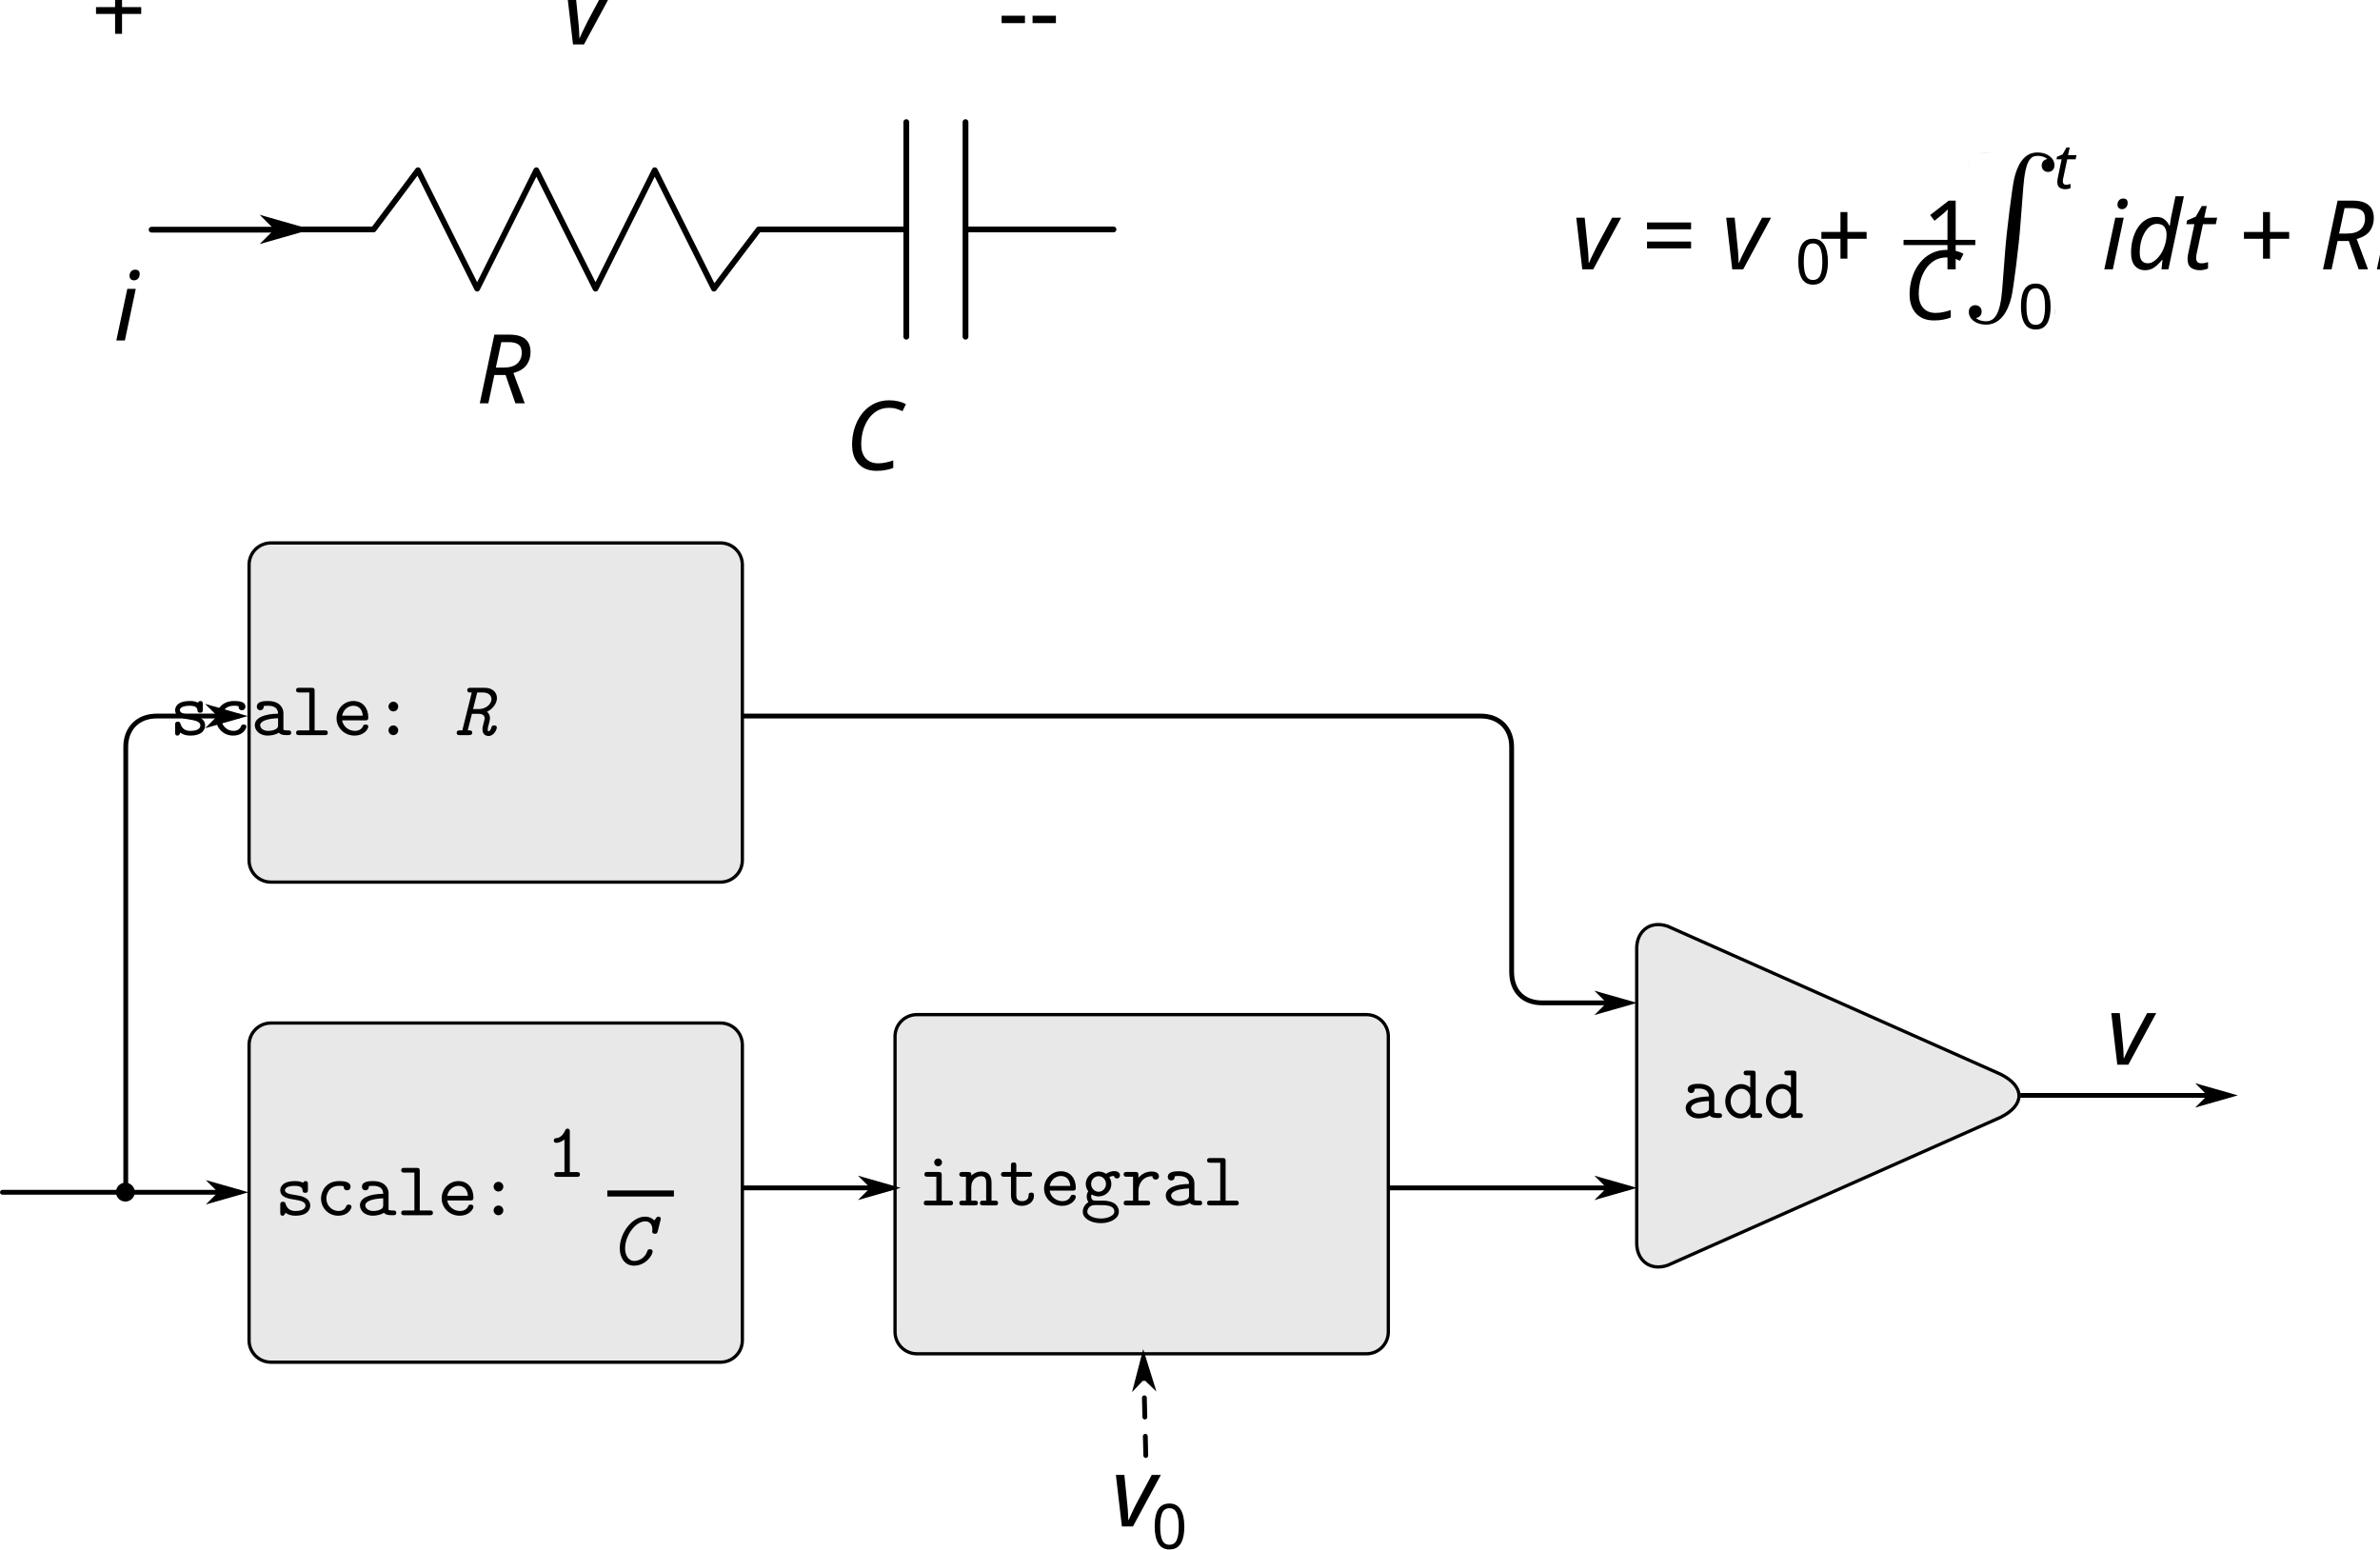
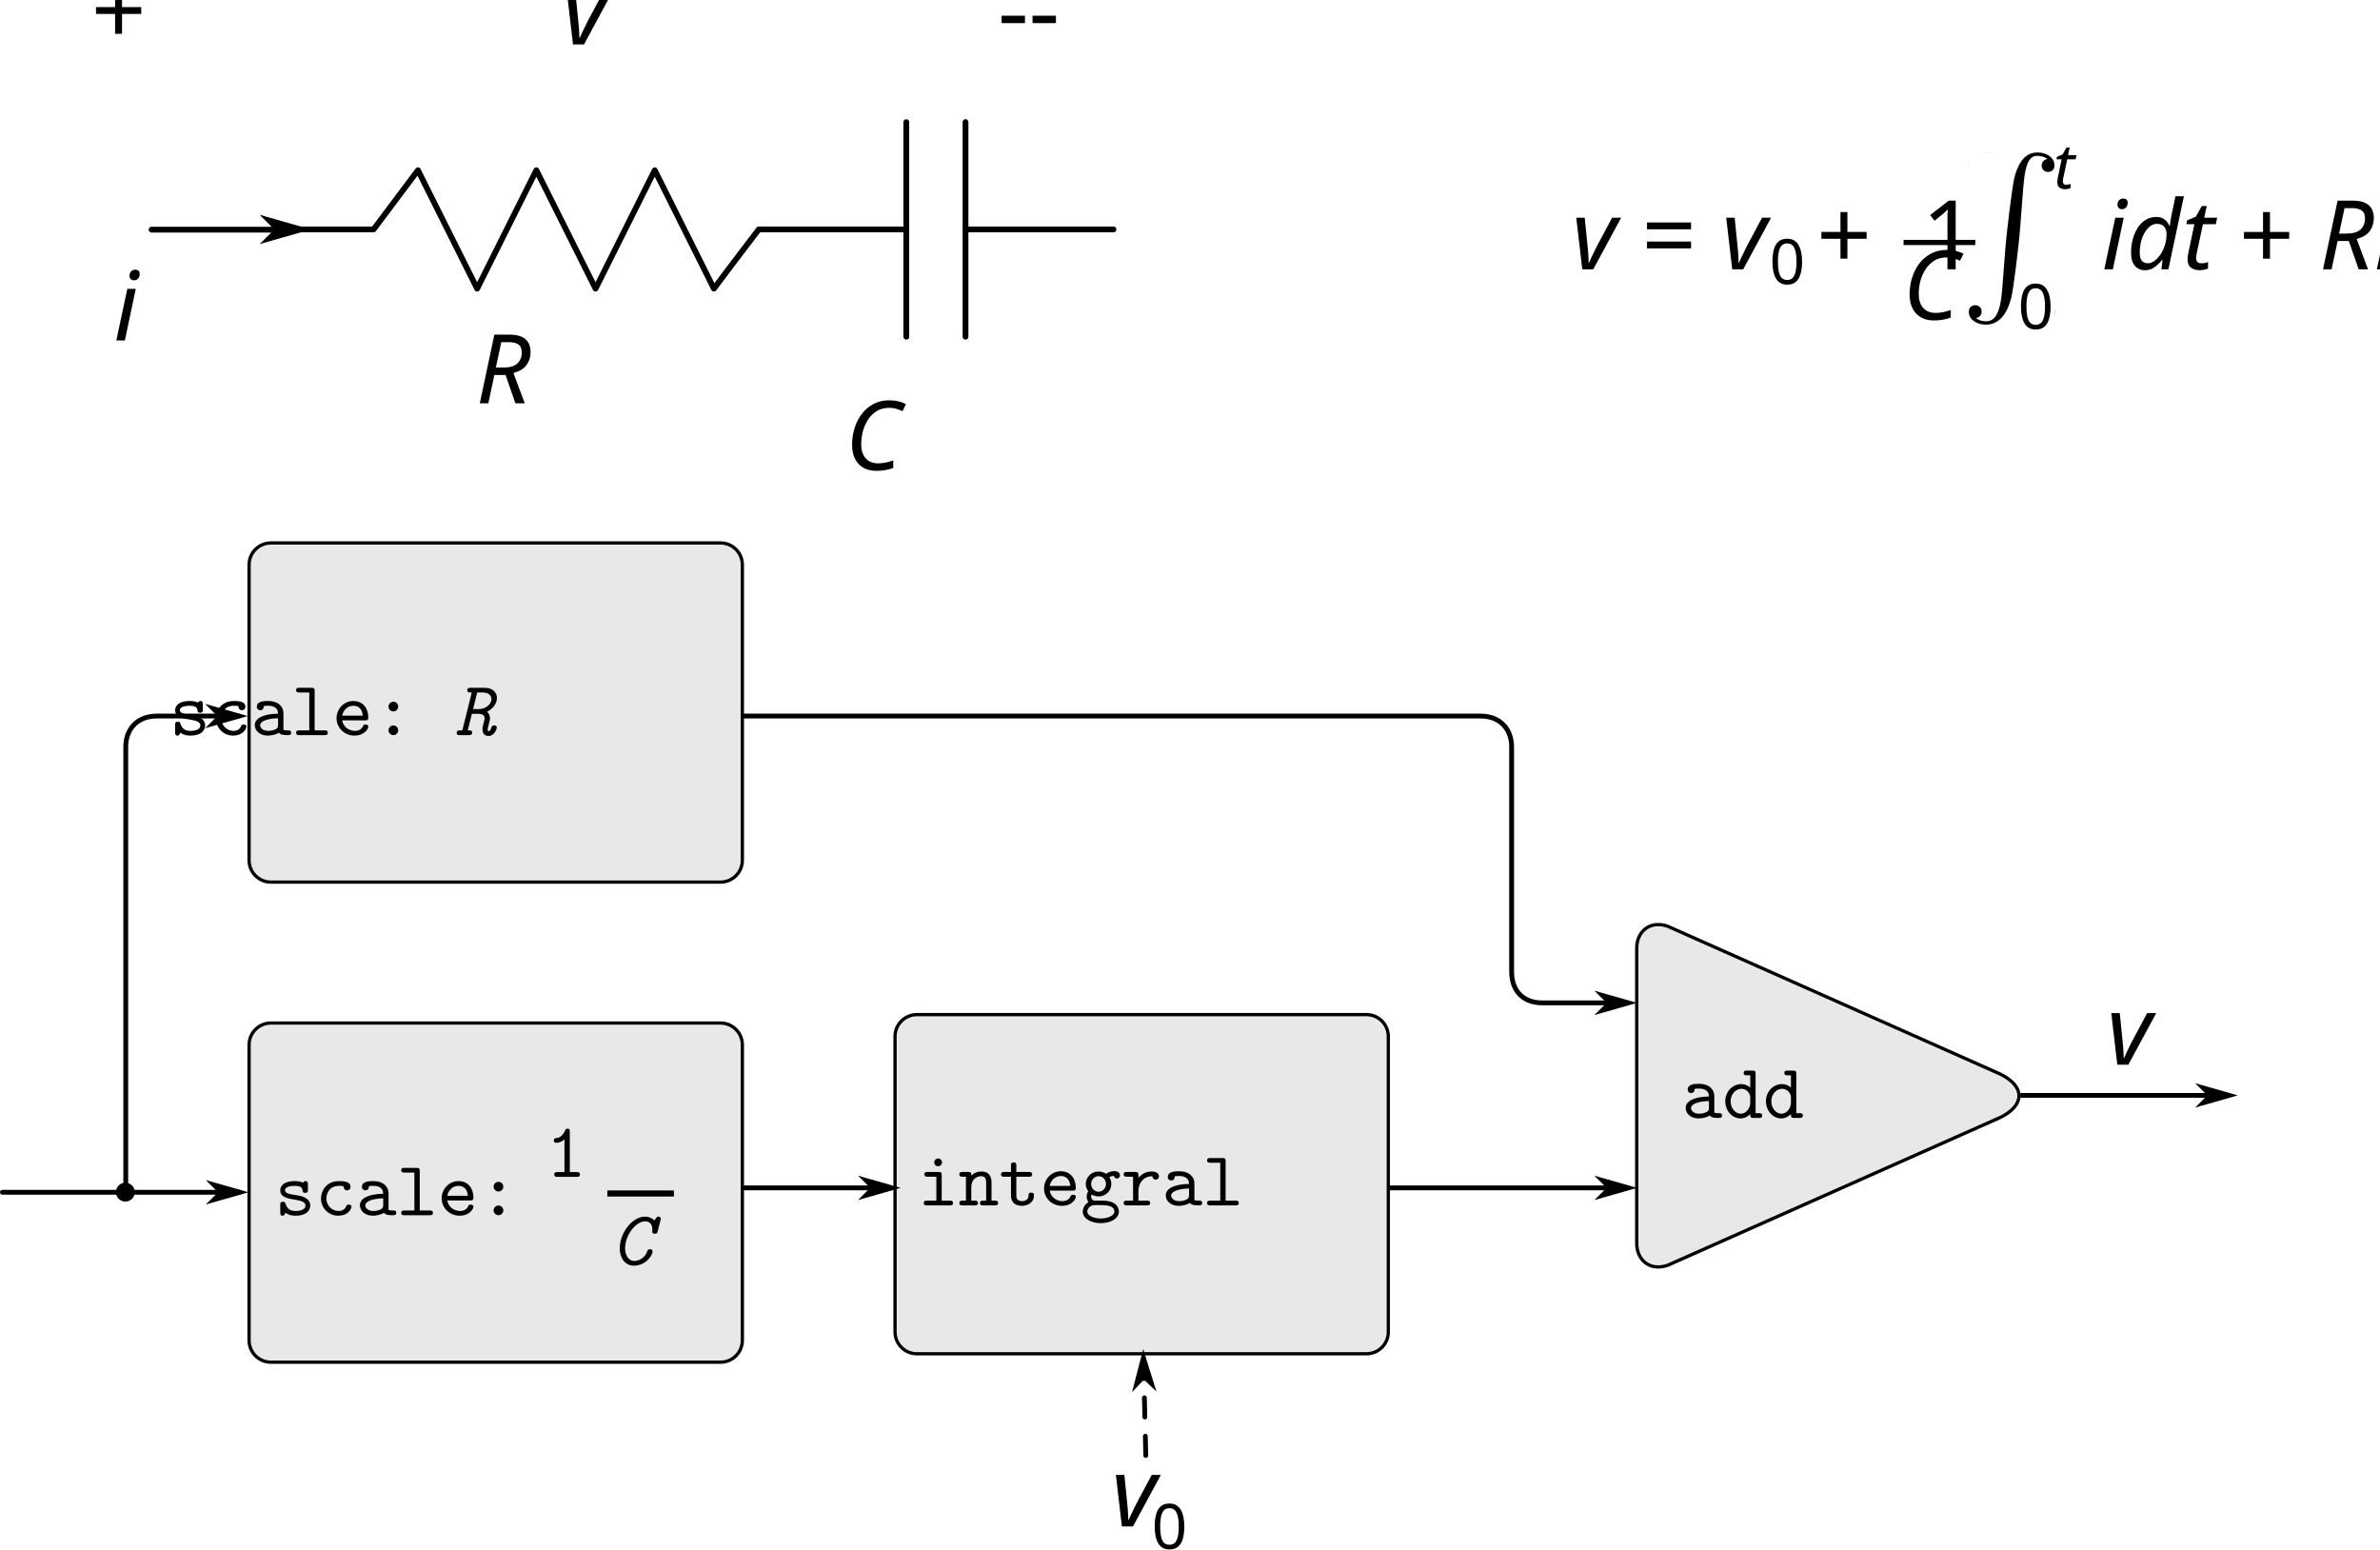
<svg xmlns="http://www.w3.org/2000/svg" xmlns:xlink="http://www.w3.org/1999/xlink" version="1.1" preserveAspectRatio="xMinYMin meet" viewBox="0 0 736.886 479.696" id="svg10777" width="736.886" height="479.696">
  <defs id="defs10779">
    <pattern xlink:href="#pattern1035" id="pattern9849" patternTransform="matrix(1.2,0,0,1.2,609.5729,47.18908)" />
    <marker refX="0" refY="0" orient="auto" id="Arrow1Mend" style="overflow:visible">
      <path d="M 0,0 5,-5 -12.5,0 5,5 Z" transform="matrix(-0.4,0,0,-0.4,-4,0)" id="path4415" style="fill:#000000;fill-rule:evenodd;stroke:#000000;stroke-width:1pt;marker-start:none" />
    </marker>
    <marker refX="0" refY="0" orient="auto" id="Arrow1Mend-0" style="overflow:visible">
      <path d="M 0,0 5,-5 -12.5,0 5,5 Z" transform="matrix(-0.4,0,0,-0.4,-4,0)" id="path4415-3" style="fill:#000000;fill-rule:evenodd;stroke:#000000;stroke-width:1pt;marker-start:none" />
    </marker>
    <marker refX="0" refY="0" orient="auto" id="Arrow1Mend-8" style="overflow:visible">
      <path d="M 0,0 5,-5 -12.5,0 5,5 Z" transform="matrix(-0.4,0,0,-0.4,-4,0)" id="path4415-4" style="fill:#000000;fill-rule:evenodd;stroke:#000000;stroke-width:1pt;marker-start:none" />
    </marker>
    <marker refX="0" refY="0" orient="auto" id="Arrow1Mend-7" style="overflow:visible">
      <path d="M 0,0 5,-5 -12.5,0 5,5 Z" transform="matrix(-0.4,0,0,-0.4,-4,0)" id="path4415-8" style="fill:#000000;fill-rule:evenodd;stroke:#000000;stroke-width:1pt;marker-start:none" />
    </marker>
    <marker refX="0" refY="0" orient="auto" id="Arrow1Mend-88" style="overflow:visible">
      <path d="M 0,0 5,-5 -12.5,0 5,5 Z" transform="matrix(-0.4,0,0,-0.4,-4,0)" id="path4415-2" style="fill:#000000;fill-rule:evenodd;stroke:#000000;stroke-width:1pt;marker-start:none" />
    </marker>
    <marker refX="0" refY="0" orient="auto" id="Arrow1Mend-05" style="overflow:visible">
      <path d="M 0,0 5,-5 -12.5,0 5,5 Z" transform="matrix(-0.4,0,0,-0.4,-4,0)" id="path4415-86" style="fill:#000000;fill-rule:evenodd;stroke:#000000;stroke-width:1pt;marker-start:none" />
    </marker>
    <marker refX="0" refY="0" orient="auto" id="Arrow1Mend-4" style="overflow:visible">
      <path d="M 0,0 5,-5 -12.5,0 5,5 Z" transform="matrix(-0.4,0,0,-0.4,-4,0)" id="path4415-1" style="fill:#000000;fill-rule:evenodd;stroke:#000000;stroke-width:1pt;marker-start:none" />
    </marker>
    <marker refX="0" refY="0" orient="auto" id="Arrow1Mend-84" style="overflow:visible">
      <path d="M 0,0 5,-5 -12.5,0 5,5 Z" transform="matrix(-0.4,0,0,-0.4,-4,0)" id="path4415-6" style="fill:#000000;fill-rule:evenodd;stroke:#000000;stroke-width:1pt;marker-start:none" />
    </marker>
    <marker refX="0" refY="0" orient="auto" id="Arrow1Mend-00" style="overflow:visible">
      <path d="M 0,0 5,-5 -12.5,0 5,5 Z" transform="matrix(-0.4,0,0,-0.4,-4,0)" id="path4415-49" style="fill:#000000;fill-rule:evenodd;stroke:#000000;stroke-width:1pt;marker-start:none" />
    </marker>
    <marker refX="0" refY="0" orient="auto" id="Arrow1Mend-1" style="overflow:visible">
      <path d="M 0,0 5,-5 -12.5,0 5,5 Z" transform="matrix(-0.4,0,0,-0.4,-4,0)" id="path4415-5" style="fill:#000000;fill-rule:evenodd;stroke:#000000;stroke-width:1pt;marker-start:none" />
    </marker>
    <pattern patternUnits="userSpaceOnUse" width="22.12" height="44.44" patternTransform="translate(424.8562,354.4854)" id="pattern1035">
      <text id="text1033" y="32.2" x="-2.24" style="font-style:normal;font-variant:normal;font-weight:normal;font-stretch:normal;font-size:40px;line-height:1.25;font-family:'Latin Modern Math';-inkscape-font-specification:'Latin Modern Math, Normal';font-variant-ligatures:normal;font-variant-caps:normal;font-variant-numeric:normal;font-feature-settings:normal;text-align:start;letter-spacing:0px;word-spacing:0px;writing-mode:lr-tb;text-anchor:start;fill:#000000;fill-opacity:1;stroke:none" xml:space="preserve">
        <tspan y="32.2" x="-2.24" id="tspan1031">∫</tspan>
      </text>
    </pattern>
  </defs>
  <text style="font-style:normal;font-variant:normal;font-weight:normal;font-stretch:normal;font-size:11px;line-height:125%;font-family:cmex10;-inkscape-font-specification:cmex10;text-align:start;letter-spacing:0px;word-spacing:0px;text-anchor:start;fill:#000000;fill-opacity:1;stroke:none" xml:space="preserve" id="text10821" y="282.212" x="618.972">
    <tspan id="tspan10823" y="282.212" x="618.972" />
  </text>
  <rect style="display:inline;fill:#e8e8e8;fill-opacity:1;stroke:#000000;stroke-width:1.015;stroke-linecap:round;stroke-linejoin:round;stroke-miterlimit:4;stroke-dasharray:none;stroke-dashoffset:0;stroke-opacity:1" id="rect6788" y="168.091" x="77.118" ry="6.764" rx="6.764" height="105" width="152.727" />
  <rect style="display:inline;fill:#e8e8e8;fill-opacity:1;stroke:#000000;stroke-width:1.015;stroke-linecap:round;stroke-linejoin:round;stroke-miterlimit:4;stroke-dasharray:none;stroke-dashoffset:0;stroke-opacity:1" id="rect6788-91" y="314.113" x="277.118" ry="6.764" rx="6.764" height="105" width="152.727" />
  <path style="display:inline;fill:#e8e8e8;fill-opacity:1;stroke:#000000;stroke-width:1.015;stroke-linecap:round;stroke-linejoin:round;stroke-miterlimit:4;stroke-dasharray:none;stroke-dashoffset:0;stroke-opacity:1" id="rect6788-0-5-5" d="m 516.3,286.735 c -5.727,-1.909 -9.545,1.909 -9.545,6.764 v 91.471 c 0,4.855 3.818,8.674 9.545,6.764 l 103.091,-45.818 c 7.636,-3.818 7.636,-9.545 0,-13.364 z" />
  <path style="fill:none;stroke:#000000;stroke-width:1.488;stroke-linecap:butt;stroke-linejoin:round;stroke-miterlimit:4;stroke-dasharray:none;stroke-opacity:1;marker-end:url(#Arrow1Mend)" id="path8845-7-8" d="m 229.845,221.682 h 228.636 c 5.727,0 9.545,3.818 9.545,9.545 l 7e-5,69.603 c 1e-5,6.001 3.627,9.647 9.492,9.647 h 26.421" />
  <path style="fill:none;stroke:#000000;stroke-width:1.488;stroke-linecap:round;stroke-linejoin:round;stroke-miterlimit:4;stroke-dasharray:none;stroke-opacity:1;marker-end:url(#Arrow1Mend)" id="path8845-9-7" d="M 0.755,369.114 H 74.023" />
  <path style="fill:none;stroke:#000000;stroke-width:1.488;stroke-linecap:round;stroke-linejoin:round;stroke-miterlimit:4;stroke-dasharray:none;stroke-opacity:1;marker-end:url(#Arrow1Mend)" id="path8845-9-7-4" d="M 38.936,367.114 V 231.227 c 0,-5.727 3.818,-9.545 9.545,-9.545 h 25.3" />
  <path style="fill:#000000;fill-opacity:1;stroke:#000000;stroke-width:2.029;stroke-linecap:round;stroke-linejoin:round;stroke-miterlimit:4;stroke-dasharray:none;stroke-dashoffset:0;stroke-opacity:1" id="path9674-69" d="m 40.725,369.071 a 1.909,1.909 0 1 1 -3.818,0 1.909,1.909 0 1 1 3.818,0 z" />
  <path style="fill:none;stroke:#000000;stroke-width:1.488;stroke-linecap:butt;stroke-linejoin:round;stroke-miterlimit:4;stroke-dasharray:none;stroke-opacity:1;marker-end:url(#Arrow1Mend)" id="path8845-9-3" d="m 625.513,339.114 h 64.432" />
  <rect style="display:inline;fill:#e8e8e8;fill-opacity:1;stroke:#000000;stroke-width:1.015;stroke-linecap:round;stroke-linejoin:round;stroke-miterlimit:4;stroke-dasharray:none;stroke-dashoffset:0;stroke-opacity:1" id="rect6788-9" y="316.716" x="77.118" ry="6.764" rx="6.764" height="105" width="152.727" />
  <path style="display:inline;fill:none;stroke:#000000;stroke-width:1.489;stroke-linecap:round;stroke-linejoin:round;stroke-miterlimit:4;stroke-dasharray:5.956, 5.956;stroke-dashoffset:0;stroke-opacity:1;marker-end:url(#Arrow1Mend)" id="path8845-9-7-1" d="m 354.755,450.604 -0.731,-30" />
  <path style="display:inline;fill:none;stroke:#000000;stroke-width:1.488;stroke-linecap:butt;stroke-linejoin:round;stroke-miterlimit:4;stroke-dasharray:none;stroke-opacity:1;marker-end:url(#Arrow1Mend)" id="path8845-7-8-2" d="m 429.519,367.75 h 74.421" />
  <text style="font-style:italic;font-variant:normal;font-weight:normal;font-stretch:normal;font-size:29.782px;line-height:125%;font-family:'Linux Libertine O';-inkscape-font-specification:'Sans Italic';text-align:start;letter-spacing:0px;word-spacing:0px;text-anchor:start;fill:#000000;fill-opacity:1;stroke:none;stroke-width:1.2" xml:space="preserve" id="text11756" y="329.605" x="652.265">
    <tspan id="tspan11758" y="329.605" x="652.265" style="stroke-width:1.2">v</tspan>
  </text>
  <text style="font-style:italic;font-variant:normal;font-weight:normal;font-stretch:normal;font-size:29.782px;line-height:125%;font-family:'Linux Libertine O';-inkscape-font-specification:'Sans Italic';text-align:end;letter-spacing:0px;word-spacing:0px;text-anchor:end;fill:#000000;fill-opacity:1;stroke:none;stroke-width:1.2" xml:space="preserve" id="text11768" y="361.077" x="20.21">
    <tspan id="tspan11770" y="361.077" x="20.21" style="stroke-width:1.2">i</tspan>
  </text>
  <g id="g4014" transform="matrix(2.290907,0,0,2.290907,-468.5179,-942.3789)">
    <path style="display:inline;fill:none;stroke:#000000;stroke-width:0.78;stroke-linecap:round;stroke-linejoin:round;stroke-miterlimit:4;stroke-dasharray:none;stroke-opacity:1;marker-start:url(#Arrow1Mend-4)" id="path11772" d="m 245,442.362 h 10 l 6,-8 8,16 8,-16 8,16 8,-16 8,16 c 1.72,-2.33 6.054,-8 6.054,-8 h 19.767" />
    <path style="display:inline;fill:none;stroke:#000000;stroke-width:0.78;stroke-linecap:round;stroke-linejoin:round;stroke-miterlimit:4;stroke-dasharray:none;stroke-opacity:1" id="path11968-0" d="m 335,427.857 v 29" />
    <path style="display:inline;fill:none;stroke:#000000;stroke-width:0.78;stroke-linecap:round;stroke-linejoin:round;stroke-miterlimit:4;stroke-dasharray:none;stroke-opacity:1" id="path11988" d="M 335.089,442.362 H 355" />
    <path style="display:inline;fill:none;stroke:#000000;stroke-width:0.78;stroke-linecap:round;stroke-linejoin:round;stroke-miterlimit:4;stroke-dasharray:none;stroke-opacity:1" id="path11968" d="m 327,427.857 v 29" />
    <path style="display:inline;fill:none;stroke:#000000;stroke-width:0.78;stroke-linecap:round;stroke-linejoin:round;stroke-miterlimit:4;stroke-dasharray:none;stroke-opacity:1" id="path4243" d="m 225,442.393 h 17.357" />
    <text style="font-style:italic;font-variant:normal;font-weight:normal;font-stretch:normal;font-size:13px;line-height:125%;font-family:'Linux Libertine O';-inkscape-font-specification:'Sans Italic';text-align:center;letter-spacing:0px;word-spacing:0px;text-anchor:middle;fill:#000000;fill-opacity:1;stroke:none" xml:space="preserve" id="text11996" y="465.857" x="281">
      <tspan id="tspan11998" y="465.857" x="281">R</tspan>
    </text>
    <text style="font-style:italic;font-variant:normal;font-weight:normal;font-stretch:normal;font-size:13px;line-height:125%;font-family:'Linux Libertine O';-inkscape-font-specification:'Sans Italic';text-align:center;letter-spacing:0px;word-spacing:0px;text-anchor:middle;fill:#000000;fill-opacity:1;stroke:none" xml:space="preserve" id="text12000" y="474.857" x="331">
      <tspan id="tspan12002" y="474.857" x="331">C</tspan>
    </text>
    <text style="font-style:italic;font-variant:normal;font-weight:normal;font-stretch:normal;font-size:13px;line-height:125%;font-family:'Linux Libertine O';-inkscape-font-specification:'Sans Italic';text-align:center;letter-spacing:0px;word-spacing:0px;text-anchor:middle;fill:#000000;fill-opacity:1;stroke:none" xml:space="preserve" id="text12004" y="457.362" x="230">
      <tspan id="tspan12006" y="457.362" x="230">i</tspan>
    </text>
    <text style="font-style:normal;font-variant:normal;font-weight:normal;font-stretch:normal;font-size:13px;line-height:125%;font-family:'Linux Libertine O';-inkscape-font-specification:Sans;text-align:center;letter-spacing:0px;word-spacing:0px;text-anchor:middle;fill:#000000;fill-opacity:1;stroke:none" xml:space="preserve" id="text12008" y="417.362" x="229">
      <tspan id="tspan12010" y="417.362" x="229">+</tspan>
    </text>
    <text style="font-style:normal;font-variant:normal;font-weight:normal;font-stretch:normal;font-size:13px;line-height:125%;font-family:'Linux Libertine O';-inkscape-font-specification:Sans;text-align:center;letter-spacing:0px;word-spacing:0px;text-anchor:middle;fill:#000000;fill-opacity:1;stroke:none" xml:space="preserve" id="text12012" y="417.463" x="352">
      <tspan id="tspan12014" dx="0 -1.071" y="417.463" x="352">--</tspan>
    </text>
    <text style="font-style:italic;font-variant:normal;font-weight:normal;font-stretch:normal;font-size:13px;line-height:125%;font-family:'Linux Libertine O';-inkscape-font-specification:'Sans Italic';text-align:center;letter-spacing:0px;word-spacing:0px;text-anchor:middle;fill:#000000;fill-opacity:1;stroke:none" xml:space="preserve" id="text12016" y="417.362" x="292">
      <tspan id="tspan12018" y="417.362" x="292">v</tspan>
    </text>
  </g>
  <text style="font-style:normal;font-variant:normal;font-weight:normal;font-stretch:normal;font-size:24px;line-height:125%;font-family:'Latin Modern Mono';-inkscape-font-specification:'Latin Modern Mono';text-align:center;letter-spacing:0px;word-spacing:0px;text-anchor:middle;display:inline;fill:#000000;fill-opacity:1;stroke:none;stroke-width:1.2" xml:space="preserve" id="text8815" y="227.586" x="153.291">
    <tspan id="tspan8821" y="227.586" x="153.291" style="stroke-width:1.2">scale: <tspan style="font-style:oblique;-inkscape-font-specification:'Latin Modern Mono Oblique';stroke-width:1.2" id="tspan11581">R</tspan>
    </tspan>
  </text>
  <text style="font-style:normal;font-variant:normal;font-weight:normal;font-stretch:normal;font-size:24px;line-height:125%;font-family:'Latin Modern Mono';-inkscape-font-specification:'Latin Modern Mono';text-align:center;letter-spacing:0px;word-spacing:0px;text-anchor:middle;display:inline;fill:#000000;fill-opacity:1;stroke:none;stroke-width:1.2" xml:space="preserve" id="text8815-0" y="373.173" x="353.443">
    <tspan id="tspan8821-0" y="373.173" x="353.443" style="stroke-width:1.2">integral</tspan>
  </text>
  <text style="font-style:normal;font-variant:normal;font-weight:normal;font-stretch:normal;font-size:24px;line-height:125%;font-family:'Latin Modern Mono';-inkscape-font-specification:'Latin Modern Mono';text-align:start;letter-spacing:0px;word-spacing:0px;text-anchor:start;display:inline;fill:#000000;fill-opacity:1;stroke:none;stroke-width:1.2" xml:space="preserve" id="text9178-7" y="346.104" x="520.711">
    <tspan id="tspan9180-6" y="346.104" x="520.711" style="stroke-width:1.2">add</tspan>
  </text>
  <text style="font-style:normal;font-variant:normal;font-weight:normal;font-stretch:normal;font-size:24px;line-height:125%;font-family:'Latin Modern Mono';-inkscape-font-specification:'Latin Modern Mono';text-align:center;letter-spacing:0px;word-spacing:0px;text-anchor:middle;fill:#000000;fill-opacity:1;stroke:none;stroke-width:1.2" xml:space="preserve" id="text8815-8" y="376.221" x="141.739">
    <tspan id="tspan8821-8" dy="0 0 0 0 0 0" dx="0 0 0 0 0 0" y="376.221" x="141.739" style="stroke-width:1.2">scale:</tspan>
  </text>
  <text style="font-style:normal;font-variant:normal;font-weight:normal;font-stretch:normal;font-size:24px;line-height:125%;font-family:'Latin Modern Mono';-inkscape-font-specification:Sans;text-align:start;letter-spacing:0px;word-spacing:0px;text-anchor:start;fill:#000000;fill-opacity:1;stroke:none;stroke-width:1.2" xml:space="preserve" id="text11562" y="391.574" x="189.388">
    <tspan style="font-style:oblique;-inkscape-font-specification:'Latin Modern Mono Oblique';stroke-width:1.2" id="tspan11564" y="391.574" x="189.388">C</tspan>
  </text>
  <text style="font-style:italic;font-variant:normal;font-weight:normal;font-stretch:normal;font-size:29.782px;line-height:125%;font-family:'Linux Libertine O';-inkscape-font-specification:'Sans Italic';text-align:center;letter-spacing:0px;word-spacing:0px;text-anchor:middle;display:inline;fill:#000000;fill-opacity:1;stroke:none;stroke-width:1.2" xml:space="preserve" id="text11762-5" y="472.579" x="344.073">
    <tspan style="text-align:start;text-anchor:start;stroke-width:1.2" id="tspan11764-2" dx="0" y="472.579" x="344.073">v<tspan style="font-style:normal;font-size:19.358px;-inkscape-font-specification:'Linux Libertine O';text-align:start;baseline-shift:sub;text-anchor:start;stroke-width:1.2" id="tspan11766-5" />
    </tspan>
  </text>
  <g style="display:inline" id="g3089-7" transform="matrix(2.290907,0,0,2.290907,-354.237,-1242.588)">
    <text x="367.036" y="578.791" id="text10849-2" xml:space="preserve" style="font-style:italic;font-variant:normal;font-weight:normal;font-stretch:normal;font-size:13px;line-height:125%;font-family:'Linux Libertine O';-inkscape-font-specification:'Sans Italic';text-align:start;letter-spacing:0px;word-spacing:0px;text-anchor:start;fill:#000000;fill-opacity:1;stroke:none">
      <tspan x="367.036" y="578.791" dx="0 0 0 0 0 0 0 0 0 0 0 0 0 0 0 0 -1 2 -0.3 0 0 0 0 1.5" dy="0 0 0 0 0 0 0 0 0 0 -6.5 5.46 0 0 0 0 1" id="tspan10851-9" xml:space="preserve">v <tspan id="tspan3093" style="font-style:normal;-inkscape-font-specification:'Linux Libertine O'">=</tspan> v <tspan id="tspan11392-6" xml:space="preserve" style="font-style:normal;-inkscape-font-specification:'Linux Libertine O'"> +  1</tspan>     i<tspan id="tspan11422-2" xml:space="preserve" style="font-style:italic;-inkscape-font-specification:'Linux Libertine O Italic'">d</tspan>t <tspan id="tspan11394-5" xml:space="preserve" style="font-style:normal;-inkscape-font-specification:'Linux Libertine O'">+</tspan> Ri</tspan>
    </text>
    <g transform="translate(-67.72189,171.4872)" id="g11402-1">
      <text x="496.464" y="414.648" id="text10829-8" xml:space="preserve" style="font-style:normal;font-variant:normal;font-weight:normal;font-stretch:normal;font-size:13px;line-height:125%;font-family:'Linux Libertine O';-inkscape-font-specification:Sans;text-align:start;letter-spacing:0px;word-spacing:0px;text-anchor:start;fill:#000000;fill-opacity:1;stroke:none">
        <tspan x="496.464" y="414.648" id="tspan10831-4" xml:space="preserve" style="font-size:65.001%;baseline-shift:sub" />
      </text>
      <text x="502" y="399.648" id="text10833-7" xml:space="preserve" style="font-style:italic;font-variant:normal;font-weight:normal;font-stretch:normal;font-size:13px;line-height:125%;font-family:'Linux Libertine O';-inkscape-font-specification:'Sans Italic';text-align:start;letter-spacing:0px;word-spacing:0px;text-anchor:start;fill:#000000;fill-opacity:1;stroke:none">
        <tspan x="502" y="399.648" id="tspan10835-7" xml:space="preserve" style="font-size:65.001%;baseline-shift:super" />
      </text>
    </g>
    <text x="411.773" y="585.576" id="text10853-9" xml:space="preserve" style="font-style:italic;font-variant:normal;font-weight:normal;font-stretch:normal;font-size:13px;line-height:125%;font-family:'Linux Libertine O';-inkscape-font-specification:'Sans Italic';text-align:start;letter-spacing:0px;word-spacing:0px;text-anchor:start;fill:#000000;fill-opacity:1;stroke:none">
      <tspan x="411.773" y="585.576" id="tspan10855-4" xml:space="preserve">C</tspan>
    </text>
    <path d="m 412.242,575.166 h 9" id="path10857-5" style="fill:none;stroke:#000000;stroke-width:0.7;stroke-linecap:square;stroke-linejoin:round;stroke-miterlimit:4;stroke-dasharray:none;stroke-opacity:1" />
  </g>
  <text style="font-style:normal;font-variant:normal;font-weight:500;font-stretch:normal;font-size:24px;line-height:125%;font-family:'Latin Modern Mono';-inkscape-font-specification:'Latin Modern Mono Medium';text-align:start;letter-spacing:0px;word-spacing:0px;text-anchor:start;display:inline;fill:#000000;fill-opacity:1;stroke:none;stroke-width:1.2" xml:space="preserve" id="text34125-3" y="479.502" x="356.56">
    <tspan style="font-style:normal;font-variant:normal;font-weight:normal;font-stretch:normal;font-size:19.356px;font-family:'Linux Libertine O';-inkscape-font-specification:'Linux Libertine O';text-align:start;text-anchor:start;stroke-width:1.2" id="tspan34127-0" y="479.502" x="356.56">0</tspan>
  </text>
-   <text style="font-style:normal;font-variant:normal;font-weight:500;font-stretch:normal;font-size:24px;line-height:125%;font-family:'Latin Modern Mono';-inkscape-font-specification:'Latin Modern Mono Medium';text-align:start;letter-spacing:0px;word-spacing:0px;text-anchor:start;display:inline;fill:#000000;fill-opacity:1;stroke:none;stroke-width:1.2" xml:space="preserve" id="text34125" y="87.937" x="555.825">
-     <tspan style="font-style:normal;font-variant:normal;font-weight:normal;font-stretch:normal;font-size:19.356px;font-family:'Linux Libertine O';-inkscape-font-specification:'Linux Libertine O';text-align:start;text-anchor:start;stroke-width:1.2" id="tspan34127" y="87.937" x="555.825">0</tspan>
+   <text style="font-style:normal;font-variant:normal;font-weight:500;font-stretch:normal;font-size:24px;line-height:125%;font-family:'Latin Modern Mono';-inkscape-font-specification:'Latin Modern Mono Medium';text-align:start;letter-spacing:0px;word-spacing:0px;text-anchor:start;display:inline;fill:#000000;fill-opacity:1;stroke:none;stroke-width:1.2" xml:space="preserve" id="text34125" y="87.937" x="547.825">
+     <tspan style="font-style:normal;font-variant:normal;font-weight:normal;font-stretch:normal;font-size:19.356px;font-family:'Linux Libertine O';-inkscape-font-specification:'Linux Libertine O';text-align:start;text-anchor:start;stroke-width:1.2" id="tspan34127" y="87.937" x="547.825">0</tspan>
  </text>
  <text style="font-style:normal;font-variant:normal;font-weight:500;font-stretch:normal;font-size:24px;line-height:125%;font-family:'Latin Modern Mono';-inkscape-font-specification:'Latin Modern Mono Medium';text-align:start;letter-spacing:0px;word-spacing:0px;text-anchor:start;display:inline;fill:#000000;fill-opacity:1;stroke:none;stroke-width:1.2" xml:space="preserve" id="text34125-6" y="101.827" x="624.767">
    <tspan style="font-style:normal;font-variant:normal;font-weight:normal;font-stretch:normal;font-size:19.356px;font-family:'Linux Libertine O';-inkscape-font-specification:'Linux Libertine O';text-align:start;text-anchor:start;stroke-width:1.2" id="tspan34127-9" y="101.827" x="624.767">0</tspan>
  </text>
  <text style="font-style:normal;font-variant:normal;font-weight:500;font-stretch:normal;font-size:24px;line-height:125%;font-family:'Latin Modern Mono';-inkscape-font-specification:'Latin Modern Mono Medium';text-align:center;letter-spacing:0px;word-spacing:0px;text-anchor:middle;fill:#000000;fill-opacity:1;stroke:none;stroke-width:1.2" xml:space="preserve" id="text34452" y="58.397" x="635.868">
    <tspan style="font-style:italic;font-variant:normal;font-weight:normal;font-stretch:normal;font-size:19.356px;font-family:'Linux Libertine O';-inkscape-font-specification:'Linux Libertine O Italic';text-align:start;text-anchor:start;stroke-width:1.2" id="tspan34454" y="58.397" x="635.868">t</tspan>
  </text>
  <path d="m 188.036,369.488 h 20.618" id="path11576" style="fill:none;stroke:#000000;stroke-width:1.882;stroke-linecap:butt;stroke-linejoin:miter;stroke-miterlimit:4;stroke-dasharray:none;stroke-opacity:1" />
  <text xml:space="preserve" style="font-style:normal;font-variant:normal;font-weight:500;font-stretch:normal;font-size:28.8px;line-height:125%;font-family:'Latin Modern Mono';-inkscape-font-specification:'Latin Modern Mono Medium';text-align:center;letter-spacing:0px;word-spacing:0px;text-anchor:middle;fill:#000000;fill-opacity:1;stroke:none;stroke-width:1.2" x="197.932" y="364.335" id="text3140">
    <tspan id="tspan3142" x="197.932" y="364.335" style="font-size:24px;stroke-width:1.2">1</tspan>
  </text>
  <rect style="fill:url(#pattern9849);stroke:none;stroke-width:1.2" width="26.544" height="53.328" x="609.573" y="47.189" id="rect1039" />
  <path d="m 229.519,367.75 h 46.421" id="path9847" style="display:inline;fill:none;stroke:#000000;stroke-width:1.488;stroke-linecap:butt;stroke-linejoin:round;stroke-miterlimit:4;stroke-dasharray:none;stroke-opacity:1;marker-end:url(#Arrow1Mend)" />
</svg>
